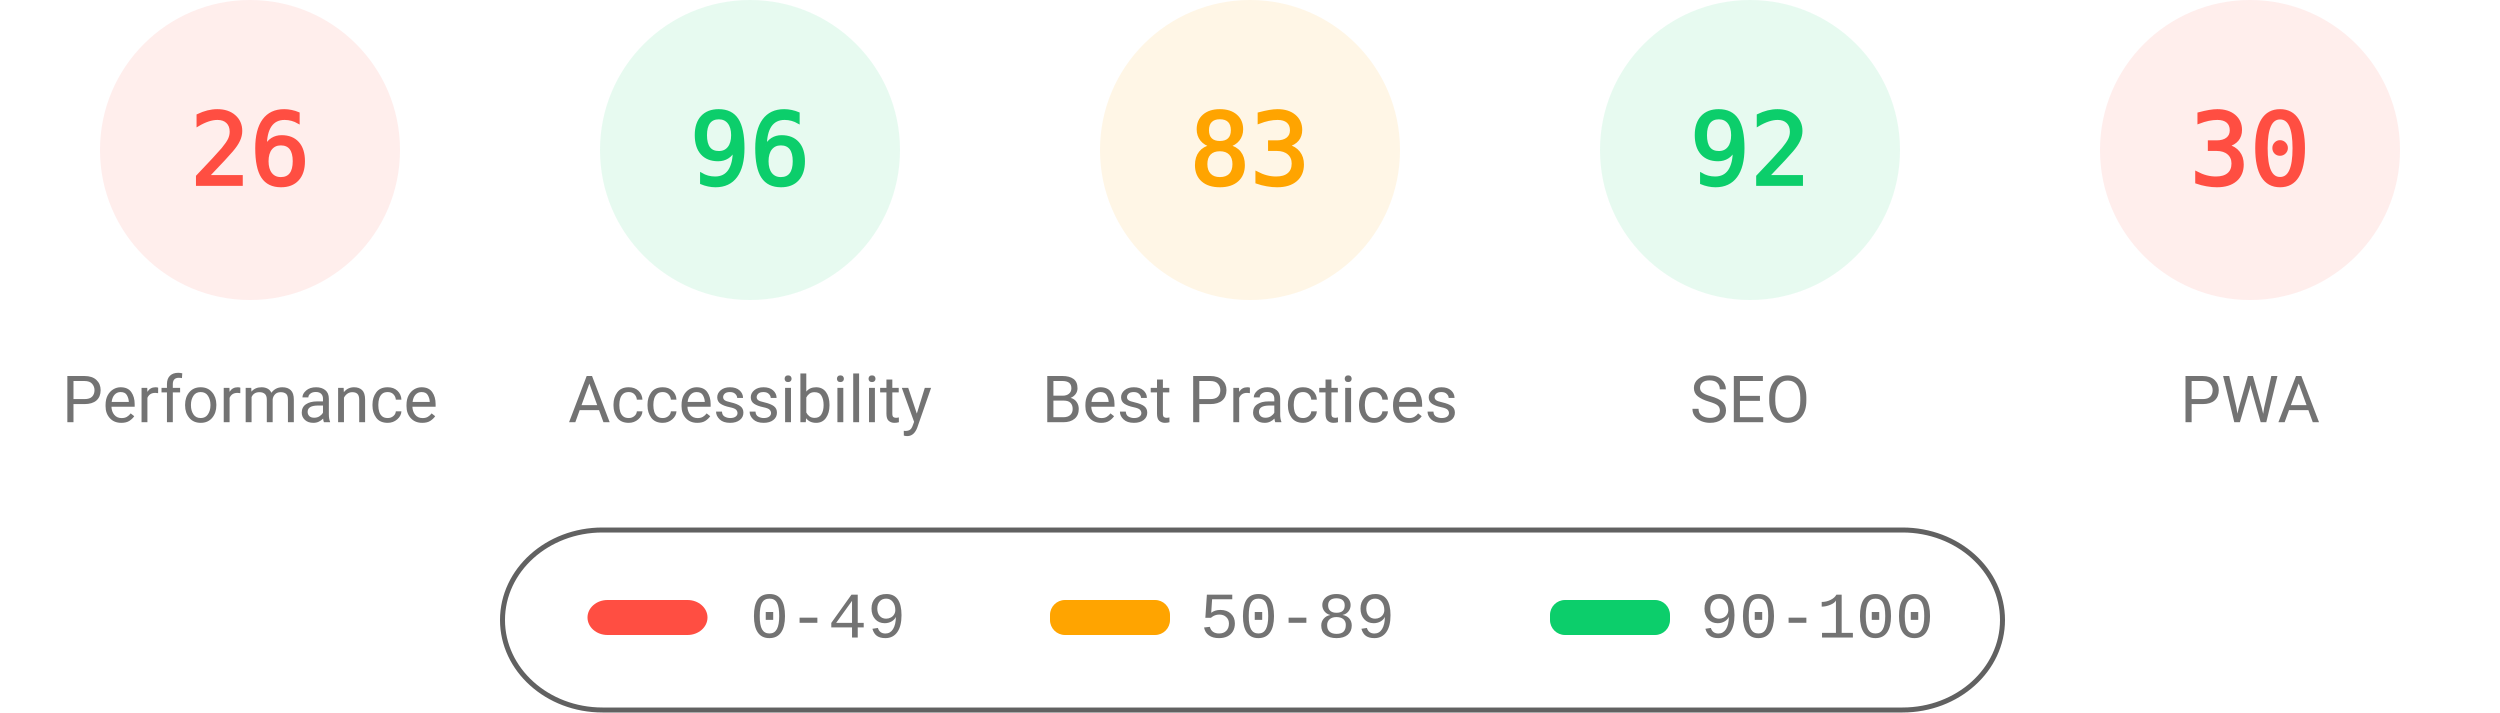
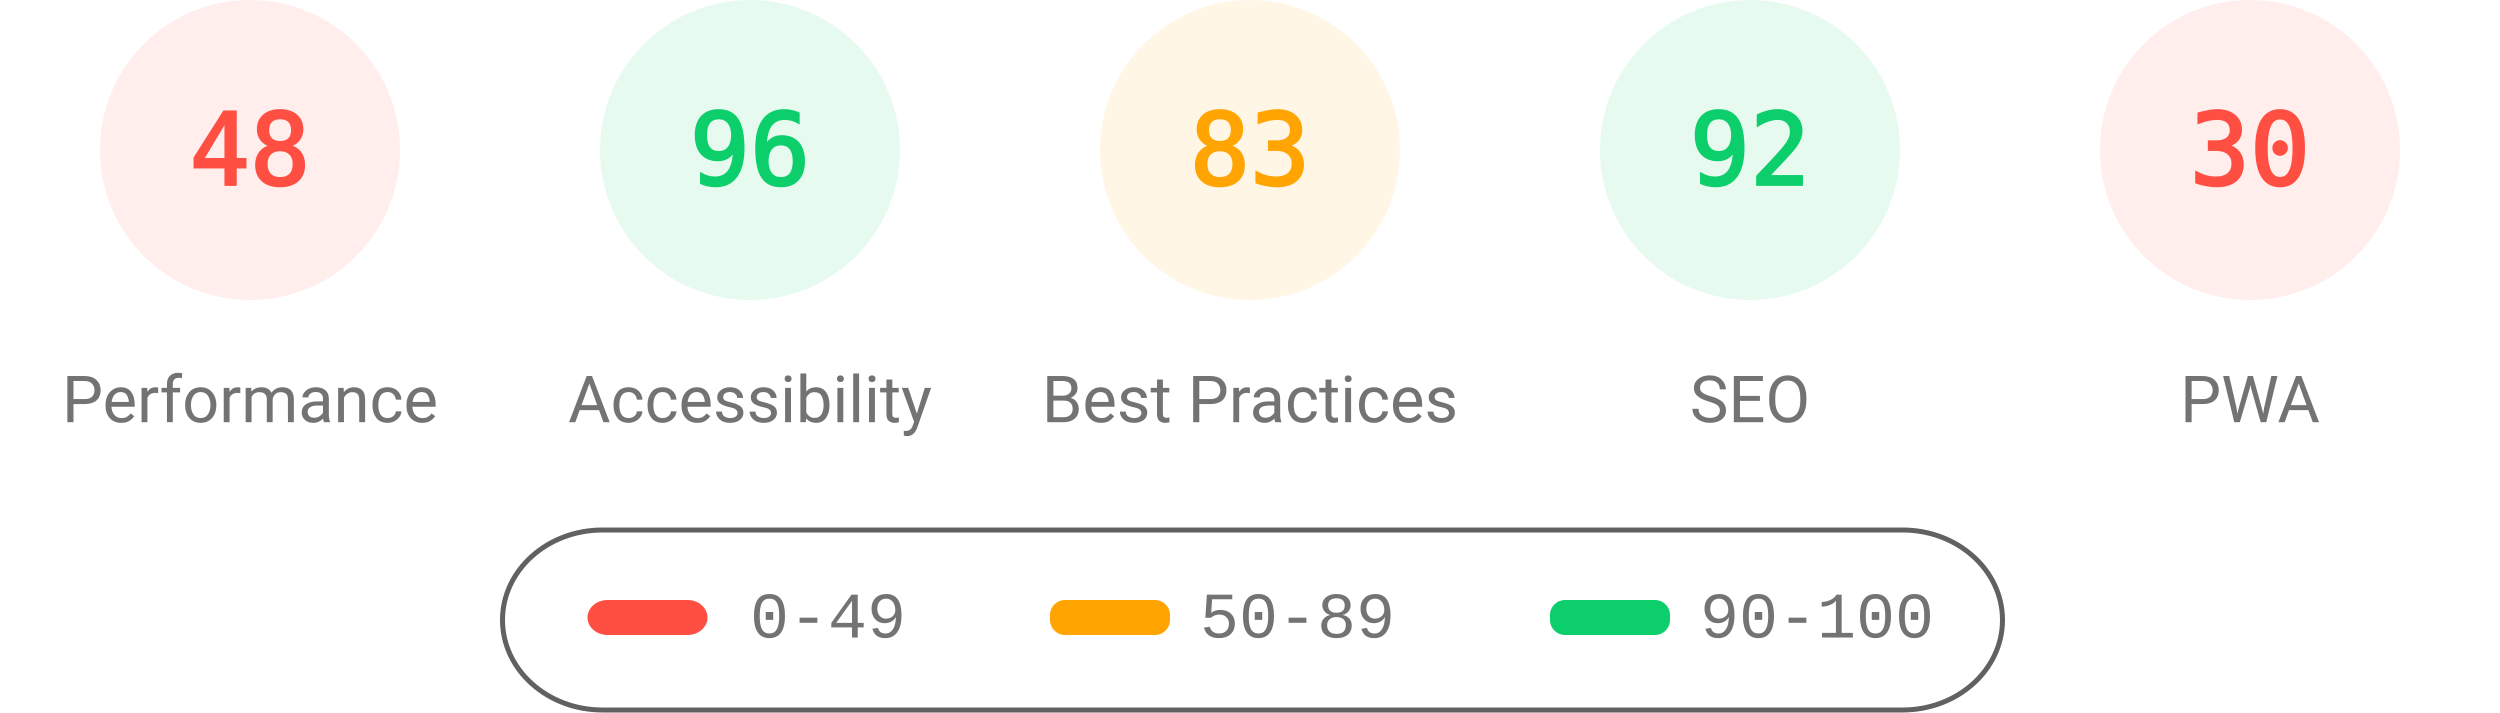
<svg xmlns="http://www.w3.org/2000/svg" fill="none" width="1000" height="285">
  <style>.gauge-base{opacity:.1}.gauge-arc{fill:none;animation-delay:250ms;stroke-linecap:round;transform:rotate(-90deg);transform-origin:100px 60px;animation:load-gauge 1s ease forwards}.guage-text{font-size:40px;font-family:monospace;text-align:center}.guage-red{color:#ff4e42;fill:#ff4e42;stroke:#ff4e42}.guage-orange{color:#ffa400;fill:#ffa400;stroke:#ffa400}.guage-green{color:#0cce6b;fill:#0cce6b;stroke:#0cce6b}.guage-undefined{color:#5c5c5c;fill:#5c5c5c;stroke:#5c5c5c}.guage-title{color:#737373;fill:#737373;stroke:none;font-size:26px;line-height:26px;font-family:Roboto,Halvetica,Arial,sans-serif}@keyframes load-gauge{from{stroke-dasharray:0 352.858}}</style>
  <svg class="guage-div guage-perf guage-red" viewBox="0 0 200 200" width="200" height="200">
    <circle class="gauge-base" r="56" cx="100" cy="60" stroke-width="8" />
-     <circle class="gauge-arc guage-arc-1" r="56" cx="100" cy="60" stroke-width="8" style="stroke-dasharray:91.483,351.858" />
-     <text class="guage-text" x="100" y="60" alignment-baseline="central" dominant-baseline="central" text-anchor="middle">26</text>
+     <circle class="gauge-arc guage-arc-1" r="56" cx="100" cy="60" stroke-width="8" style="stroke-dasharray:168.892,351.858" />
+     <text class="guage-text" x="100" y="60" alignment-baseline="central" dominant-baseline="central" text-anchor="middle">48</text>
    <text class="guage-title" x="100" y="160" alignment-baseline="central" dominant-baseline="central" text-anchor="middle">Performance</text>
  </svg>
  <svg class="guage-div guage-acc guage-green" viewBox="0 0 200 200" width="200" height="200" x="200">
    <circle class="gauge-base" r="56" cx="100" cy="60" stroke-width="8" />
    <circle class="gauge-arc guage-arc-2" r="56" cx="100" cy="60" stroke-width="8" style="stroke-dasharray:337.784,351.858" />
    <text class="guage-text" x="100" y="60" alignment-baseline="central" dominant-baseline="central" text-anchor="middle">96</text>
    <text class="guage-title" x="100" y="160" alignment-baseline="central" dominant-baseline="central" text-anchor="middle">Accessibility</text>
  </svg>
  <svg class="guage-div guage-best guage-orange" viewBox="0 0 200 200" width="200" height="200" x="400">
    <circle class="gauge-base" r="56" cx="100" cy="60" stroke-width="8" />
    <circle class="gauge-arc guage-arc-3" r="56" cx="100" cy="60" stroke-width="8" style="stroke-dasharray:292.042,351.858" />
    <text class="guage-text" x="100" y="60" alignment-baseline="central" dominant-baseline="central" text-anchor="middle">83</text>
    <text class="guage-title" x="100" y="160" alignment-baseline="central" dominant-baseline="central" text-anchor="middle">Best Practices</text>
  </svg>
  <svg class="guage-div guage-seo guage-green" viewBox="0 0 200 200" width="200" height="200" x="600">
    <circle class="gauge-base" r="56" cx="100" cy="60" stroke-width="8" />
    <circle class="gauge-arc guage-arc-4" r="56" cx="100" cy="60" stroke-width="8" style="stroke-dasharray:323.709,351.858" />
    <text class="guage-text" x="100" y="60" alignment-baseline="central" dominant-baseline="central" text-anchor="middle">92</text>
    <text class="guage-title" x="100" y="160" alignment-baseline="central" dominant-baseline="central" text-anchor="middle">SEO</text>
  </svg>
  <svg class="guage-div guage-pwa guage-red" viewBox="0 0 200 200" width="200" height="200" x="800">
    <circle class="gauge-base" r="56" cx="100" cy="60" stroke-width="8" />
    <circle class="gauge-arc guage-arc-4" r="56" cx="100" cy="60" stroke-width="8" style="stroke-dasharray:105.557,351.858" />
    <text class="guage-text" x="100" y="60" alignment-baseline="central" dominant-baseline="central" text-anchor="middle">30</text>
    <text class="guage-title" x="100" y="160" alignment-baseline="central" dominant-baseline="central" text-anchor="middle">PWA</text>
  </svg>
  <svg width="604" height="76" x="200" y="210">
    <path fill="none" id="canvas_background" d="M-1-1h604v80H-1z" />
    <rect fill-opacity="0" stroke="#616161" stroke-width="2" rx="40" id="svg_2" height="72" width="600" y="2" x="1" fill="#000" />
    <rect stroke="#000" rx="8" id="svg_3" height="14" width="48" y="30" x="35" stroke-opacity="null" stroke-width="0" fill="#ff4e42" />
    <rect stroke="#000" rx="6" id="svg_4" height="14" width="48" y="30" x="220" stroke-opacity="null" stroke-width="0" fill="#ffa400" />
    <rect stroke="#000" rx="6" id="svg_5" height="14" width="48" y="30" x="420" stroke-opacity="null" stroke-width="0" fill="#0cce6b" />
    <text xml:space="preserve" text-anchor="start" font-family="'Courier New', Courier, monospace" font-size="26" id="svg_6" y="45" x="100" stroke-opacity="null" stroke-width="0" stroke="#000" fill="#737373">0-49</text>
    <text xml:space="preserve" text-anchor="start" font-family="'Courier New', Courier, monospace" font-size="26" id="svg_7" y="45" x="280" stroke-opacity="null" stroke-width="0" stroke="#000" fill="#737373">50-89</text>
    <text xml:space="preserve" text-anchor="start" font-family="'Courier New', Courier, monospace" font-size="26" id="svg_8" y="45" x="480" stroke-opacity="null" stroke-width="0" stroke="#000" fill="#737373">90-100</text>
  </svg>
</svg>
